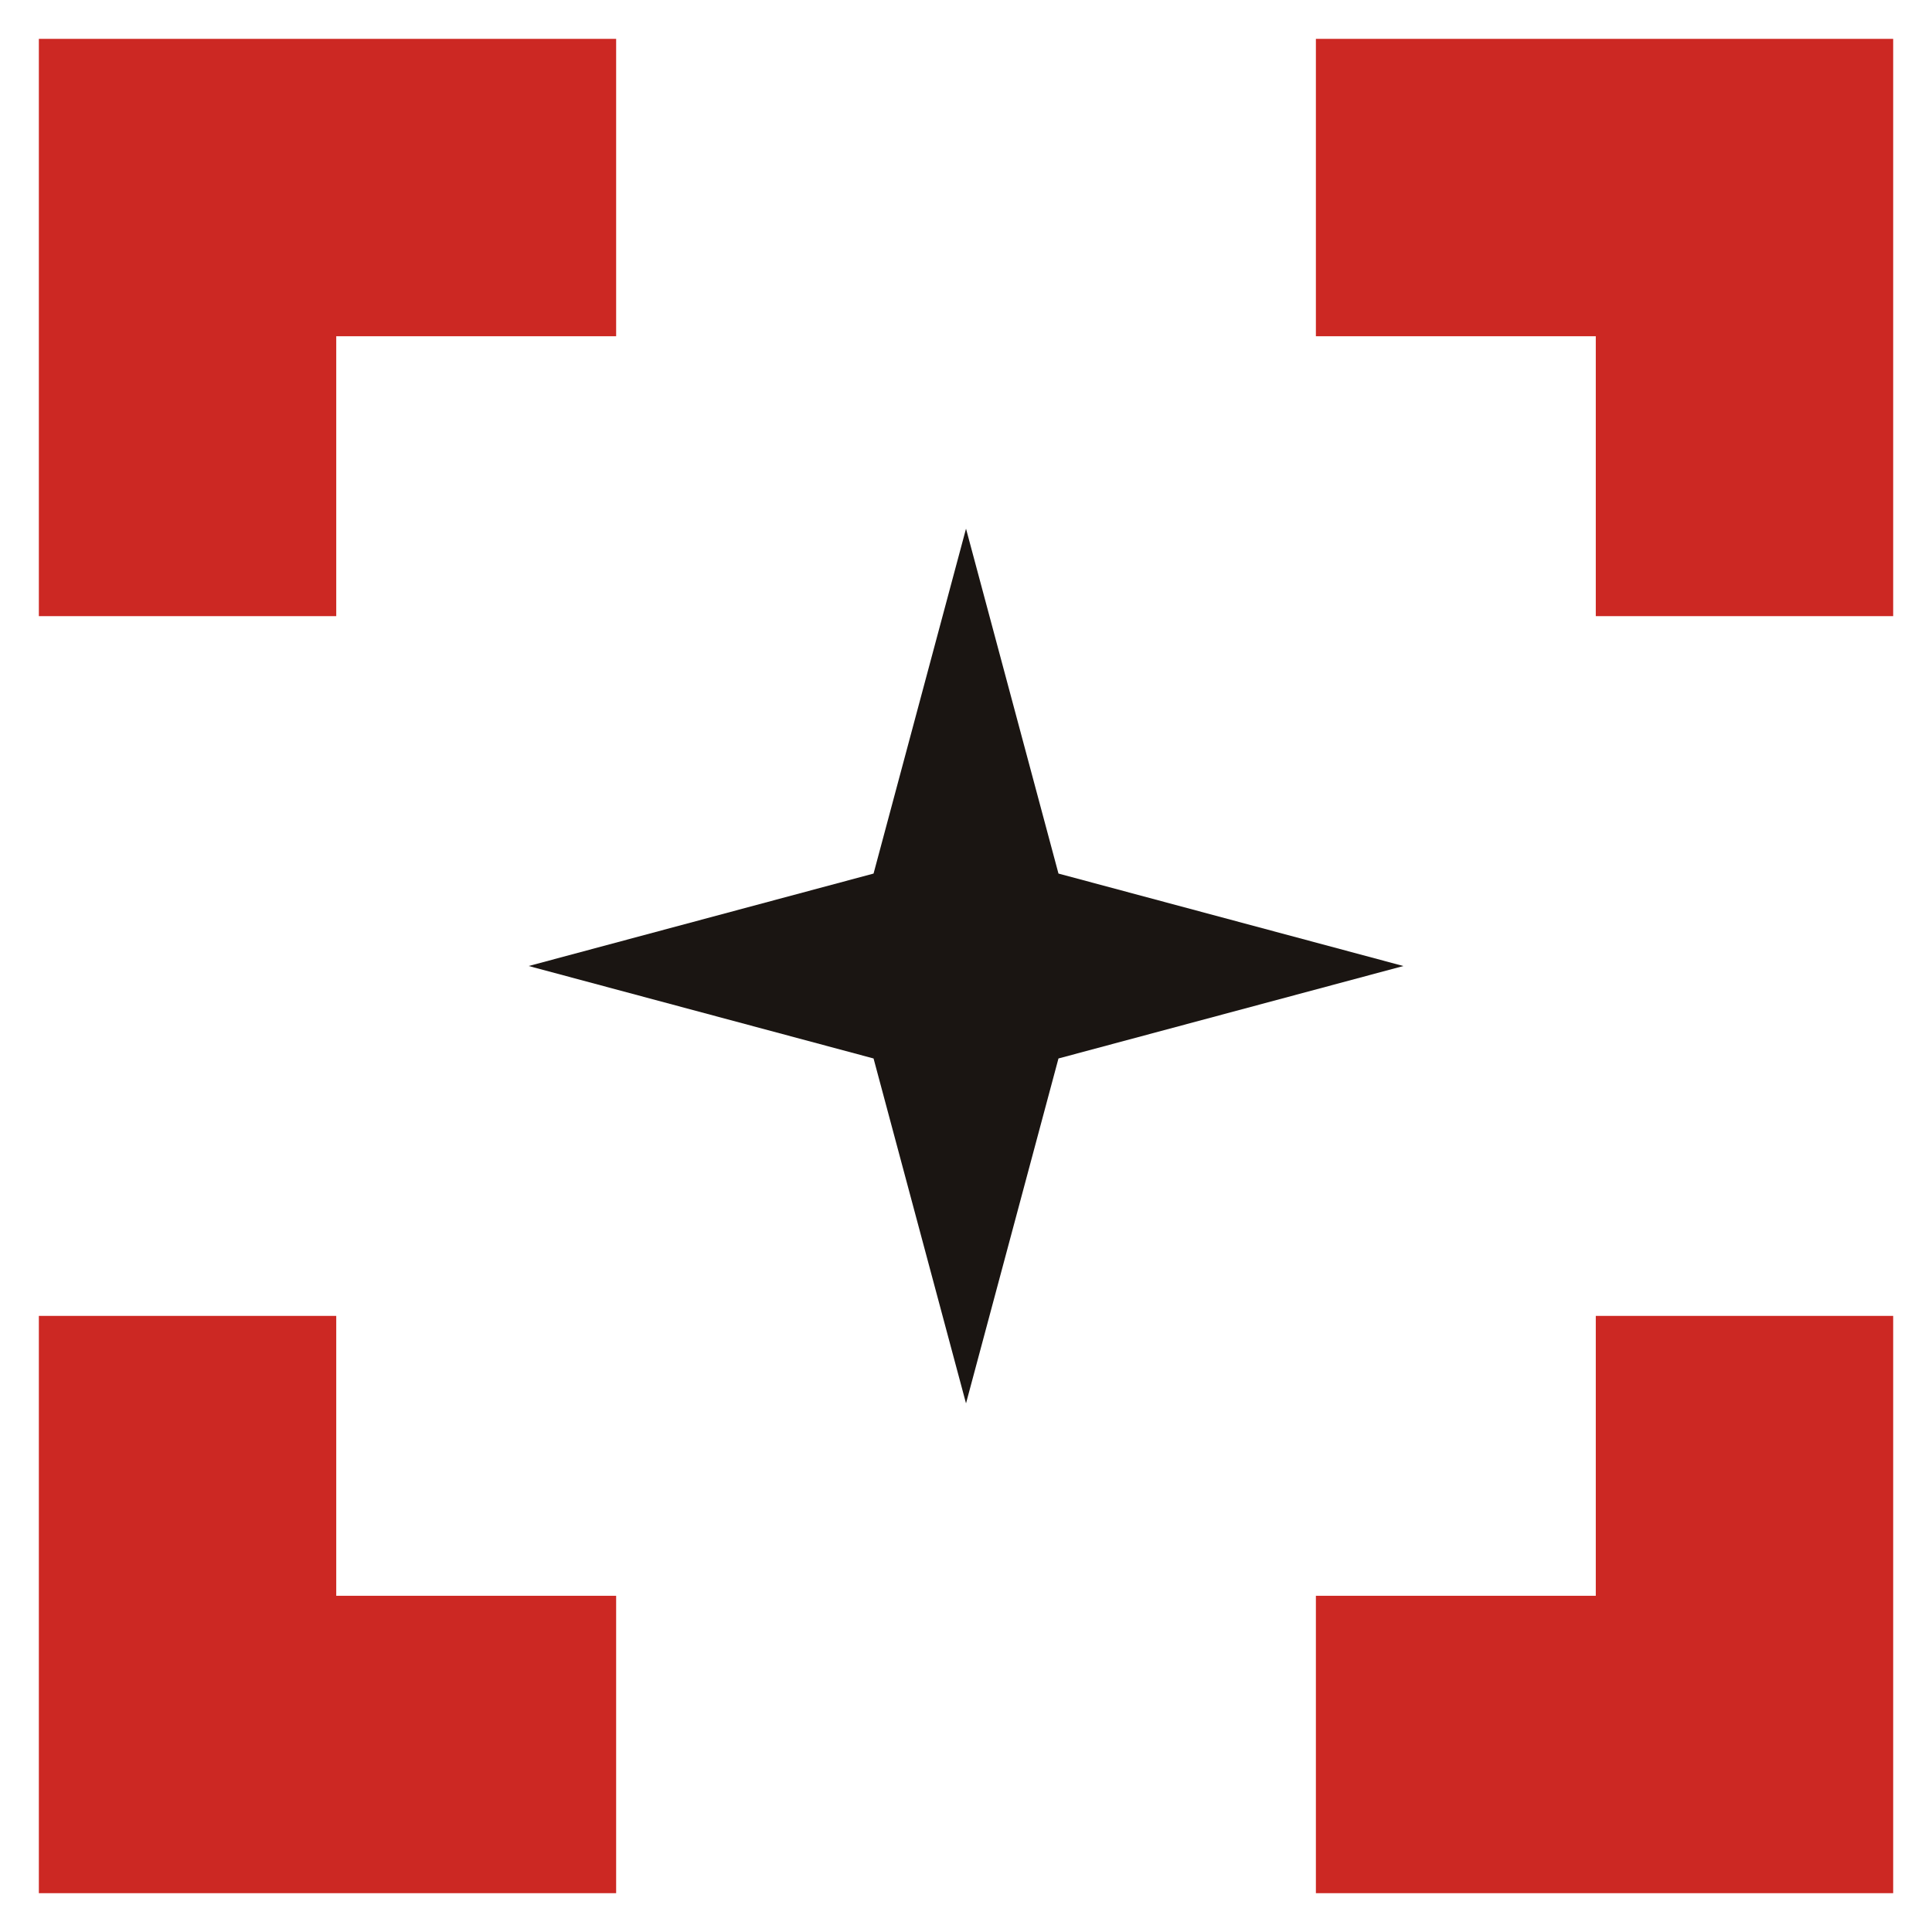
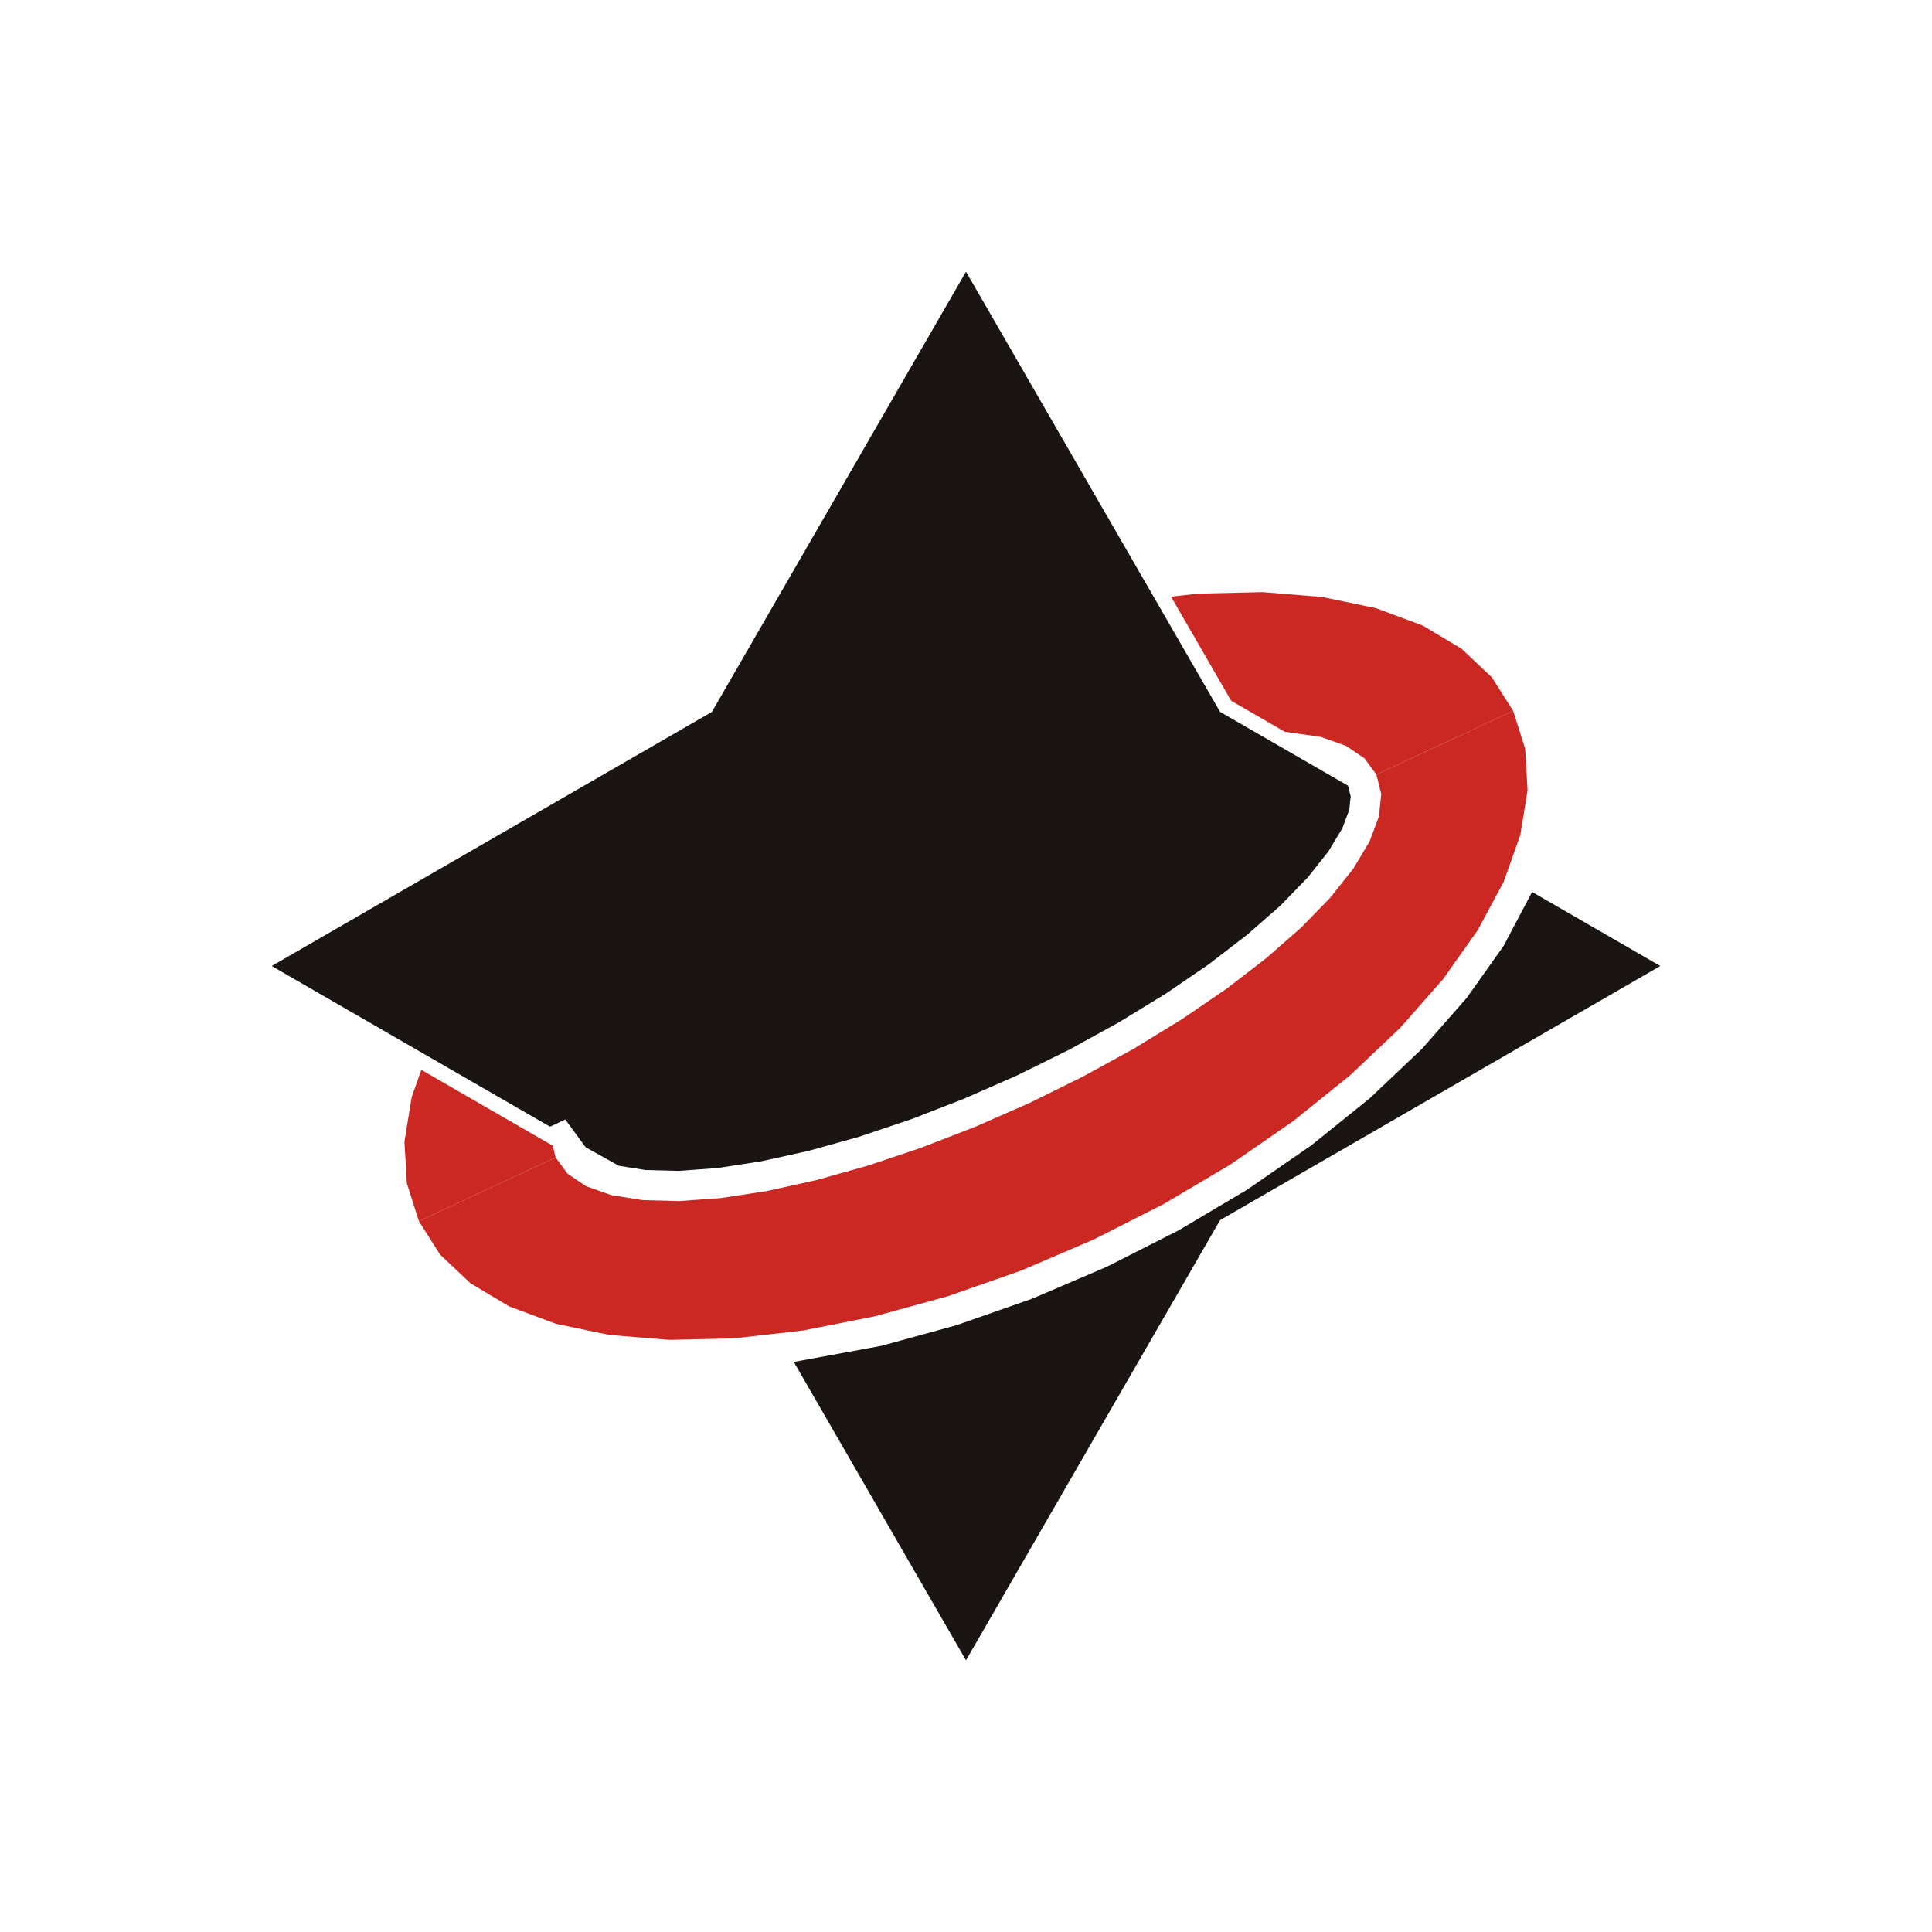
- <svg xmlns="http://www.w3.org/2000/svg" viewBox="0 0 256 256" width="256" height="256">
-   <g transform="translate(-20.35 -20.35) scale(1.159)">
-     <path fill="#CC2823" d="M 22.0 22.0 L 88.0 22.0 L 88.0 56.0 L 56.0 56.0 L 56.0 88.0 L 22.0 88.0 Z" />
-     <path fill="#CC2823" d="M 234.0 22.0 L 234.0 88.0 L 200.0 88.0 L 200.0 56.0 L 168.0 56.0 L 168.0 22.0 Z" />
-     <path fill="#CC2823" d="M 234.0 234.0 L 168.0 234.0 L 168.0 200.0 L 200.0 200.0 L 200.0 168.0 L 234.0 168.0 Z" />
-     <path fill="#CC2823" d="M 22.0 234.0 L 22.0 168.0 L 56.0 168.0 L 56.0 200.0 L 88.0 200.0 L 88.0 234.0 Z" />
-     <path fill="#1A1512" d="M 128.0 78.0 L 138.57 117.43 L 178.0 128.0 L 138.57 138.57 L 128.0 178.0 L 117.43 138.57 L 78.0 128.0 L 117.43 117.43 Z" />
-   </g>
+ <svg xmlns="http://www.w3.org/2000/svg" viewBox="0 0 256 256" width="256" height="256" role="img" aria-label="星采 Stargather">
+   <path d="M 188.52 82.89 L 182.34 80.59 L 175.23 79.11 L 167.32 78.46 L 158.73 78.66 L 155.17 79.06 L 163.14 92.86 L 170.23 96.96 L 175.00 97.64 L 178.34 98.82 L 180.81 100.49 L 182.38 102.64 L 200.50 94.19 L 197.68 89.75 L 193.66 85.96 L 188.52 82.89 ZM 54.55 145.36 L 53.59 151.27 L 53.91 156.79 L 55.50 161.81 L 73.62 153.36 L 73.24 151.81 L 55.83 141.76 L 54.55 145.36 Z" fill="#CC2823" fill-rule="evenodd" />
+   <path d="M 161.67 94.33 L 128.00 36.00 L 94.33 94.33 L 36.00 128.00 L 72.88 149.29 L 74.91 148.34 L 77.59 152.01 L 81.99 154.47 L 85.50 155.03 L 89.91 155.15 L 95.08 154.77 L 100.87 153.88 L 107.16 152.49 L 113.82 150.63 L 120.73 148.31 L 127.75 145.58 L 134.76 142.50 L 141.63 139.11 L 148.23 135.48 L 154.45 131.68 L 160.16 127.78 L 165.27 123.85 L 169.67 119.99 L 173.28 116.27 L 176.02 112.82 L 177.86 109.77 L 178.79 107.28 L 178.97 105.51 L 178.62 104.11 L 161.67 94.33 ZM 128.00 220.00 L 161.67 161.67 L 220.00 128.00 L 203.01 118.19 L 199.22 125.36 L 194.36 132.21 L 188.43 138.96 L 181.53 145.50 L 173.76 151.76 L 165.25 157.64 L 156.15 163.04 L 146.60 167.88 L 136.75 172.09 L 126.76 175.59 L 116.79 178.33 L 105.18 180.46 L 128.00 220.00 Z" fill="#1A1512" fill-rule="evenodd" />
+   <path d="M 58.32 166.25 L 62.34 170.04 L 67.48 173.11 L 73.66 175.41 L 80.77 176.89 L 88.68 177.54 L 97.27 177.34 L 106.39 176.30 L 115.87 174.43 L 125.56 171.77 L 135.30 168.36 L 144.90 164.25 L 154.22 159.53 L 163.09 154.27 L 171.36 148.55 L 178.89 142.49 L 185.55 136.18 L 191.22 129.73 L 195.81 123.25 L 199.24 116.85 L 201.45 110.64 L 202.41 104.73 L 202.09 99.21 L 200.50 94.19 L 182.38 102.64 L 183.02 105.23 L 182.71 108.20 L 181.47 111.51 L 179.32 115.10 L 176.29 118.92 L 172.43 122.89 L 167.81 126.94 L 162.51 131.02 L 156.62 135.04 L 150.24 138.95 L 143.48 142.66 L 136.45 146.13 L 129.28 149.28 L 122.09 152.07 L 115.00 154.45 L 108.13 156.38 L 101.60 157.82 L 95.53 158.75 L 90.00 159.15 L 85.13 159.02 L 81.00 158.36 L 77.66 157.18 L 75.19 155.51 L 73.62 153.36 L 55.50 161.81 L 58.32 166.25 Z" fill="#CC2823" fill-rule="evenodd" />
</svg>
